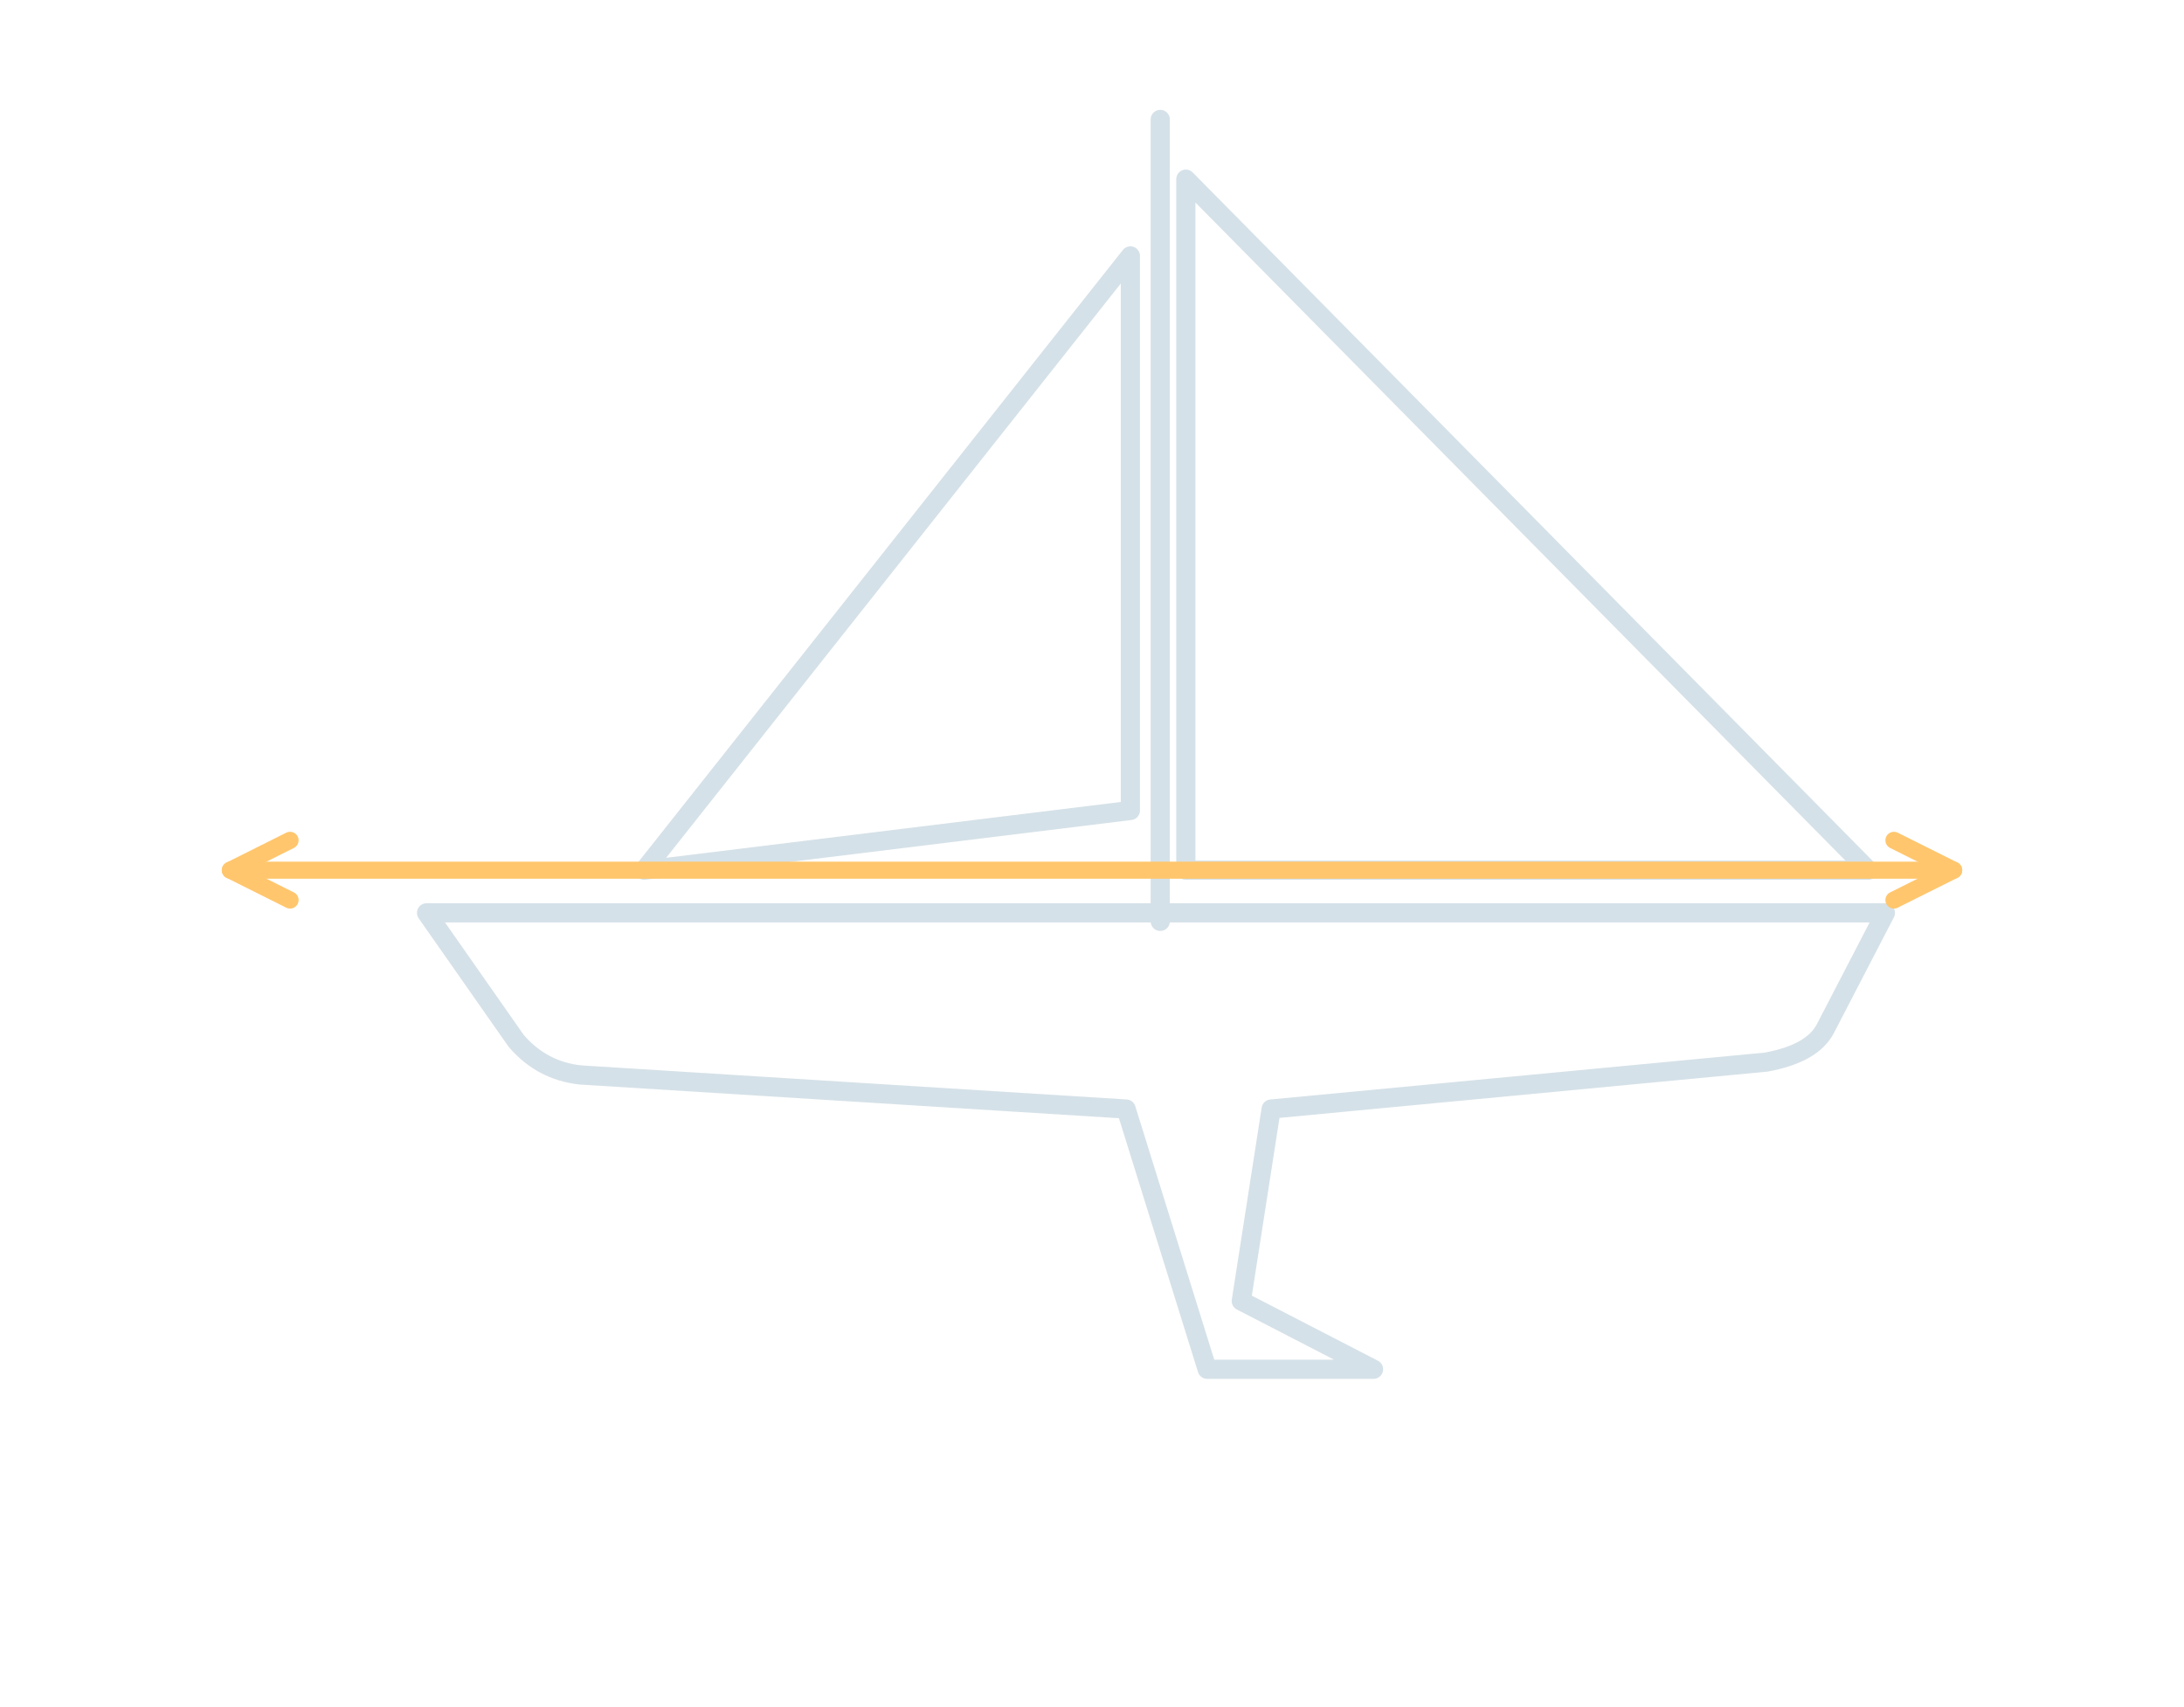
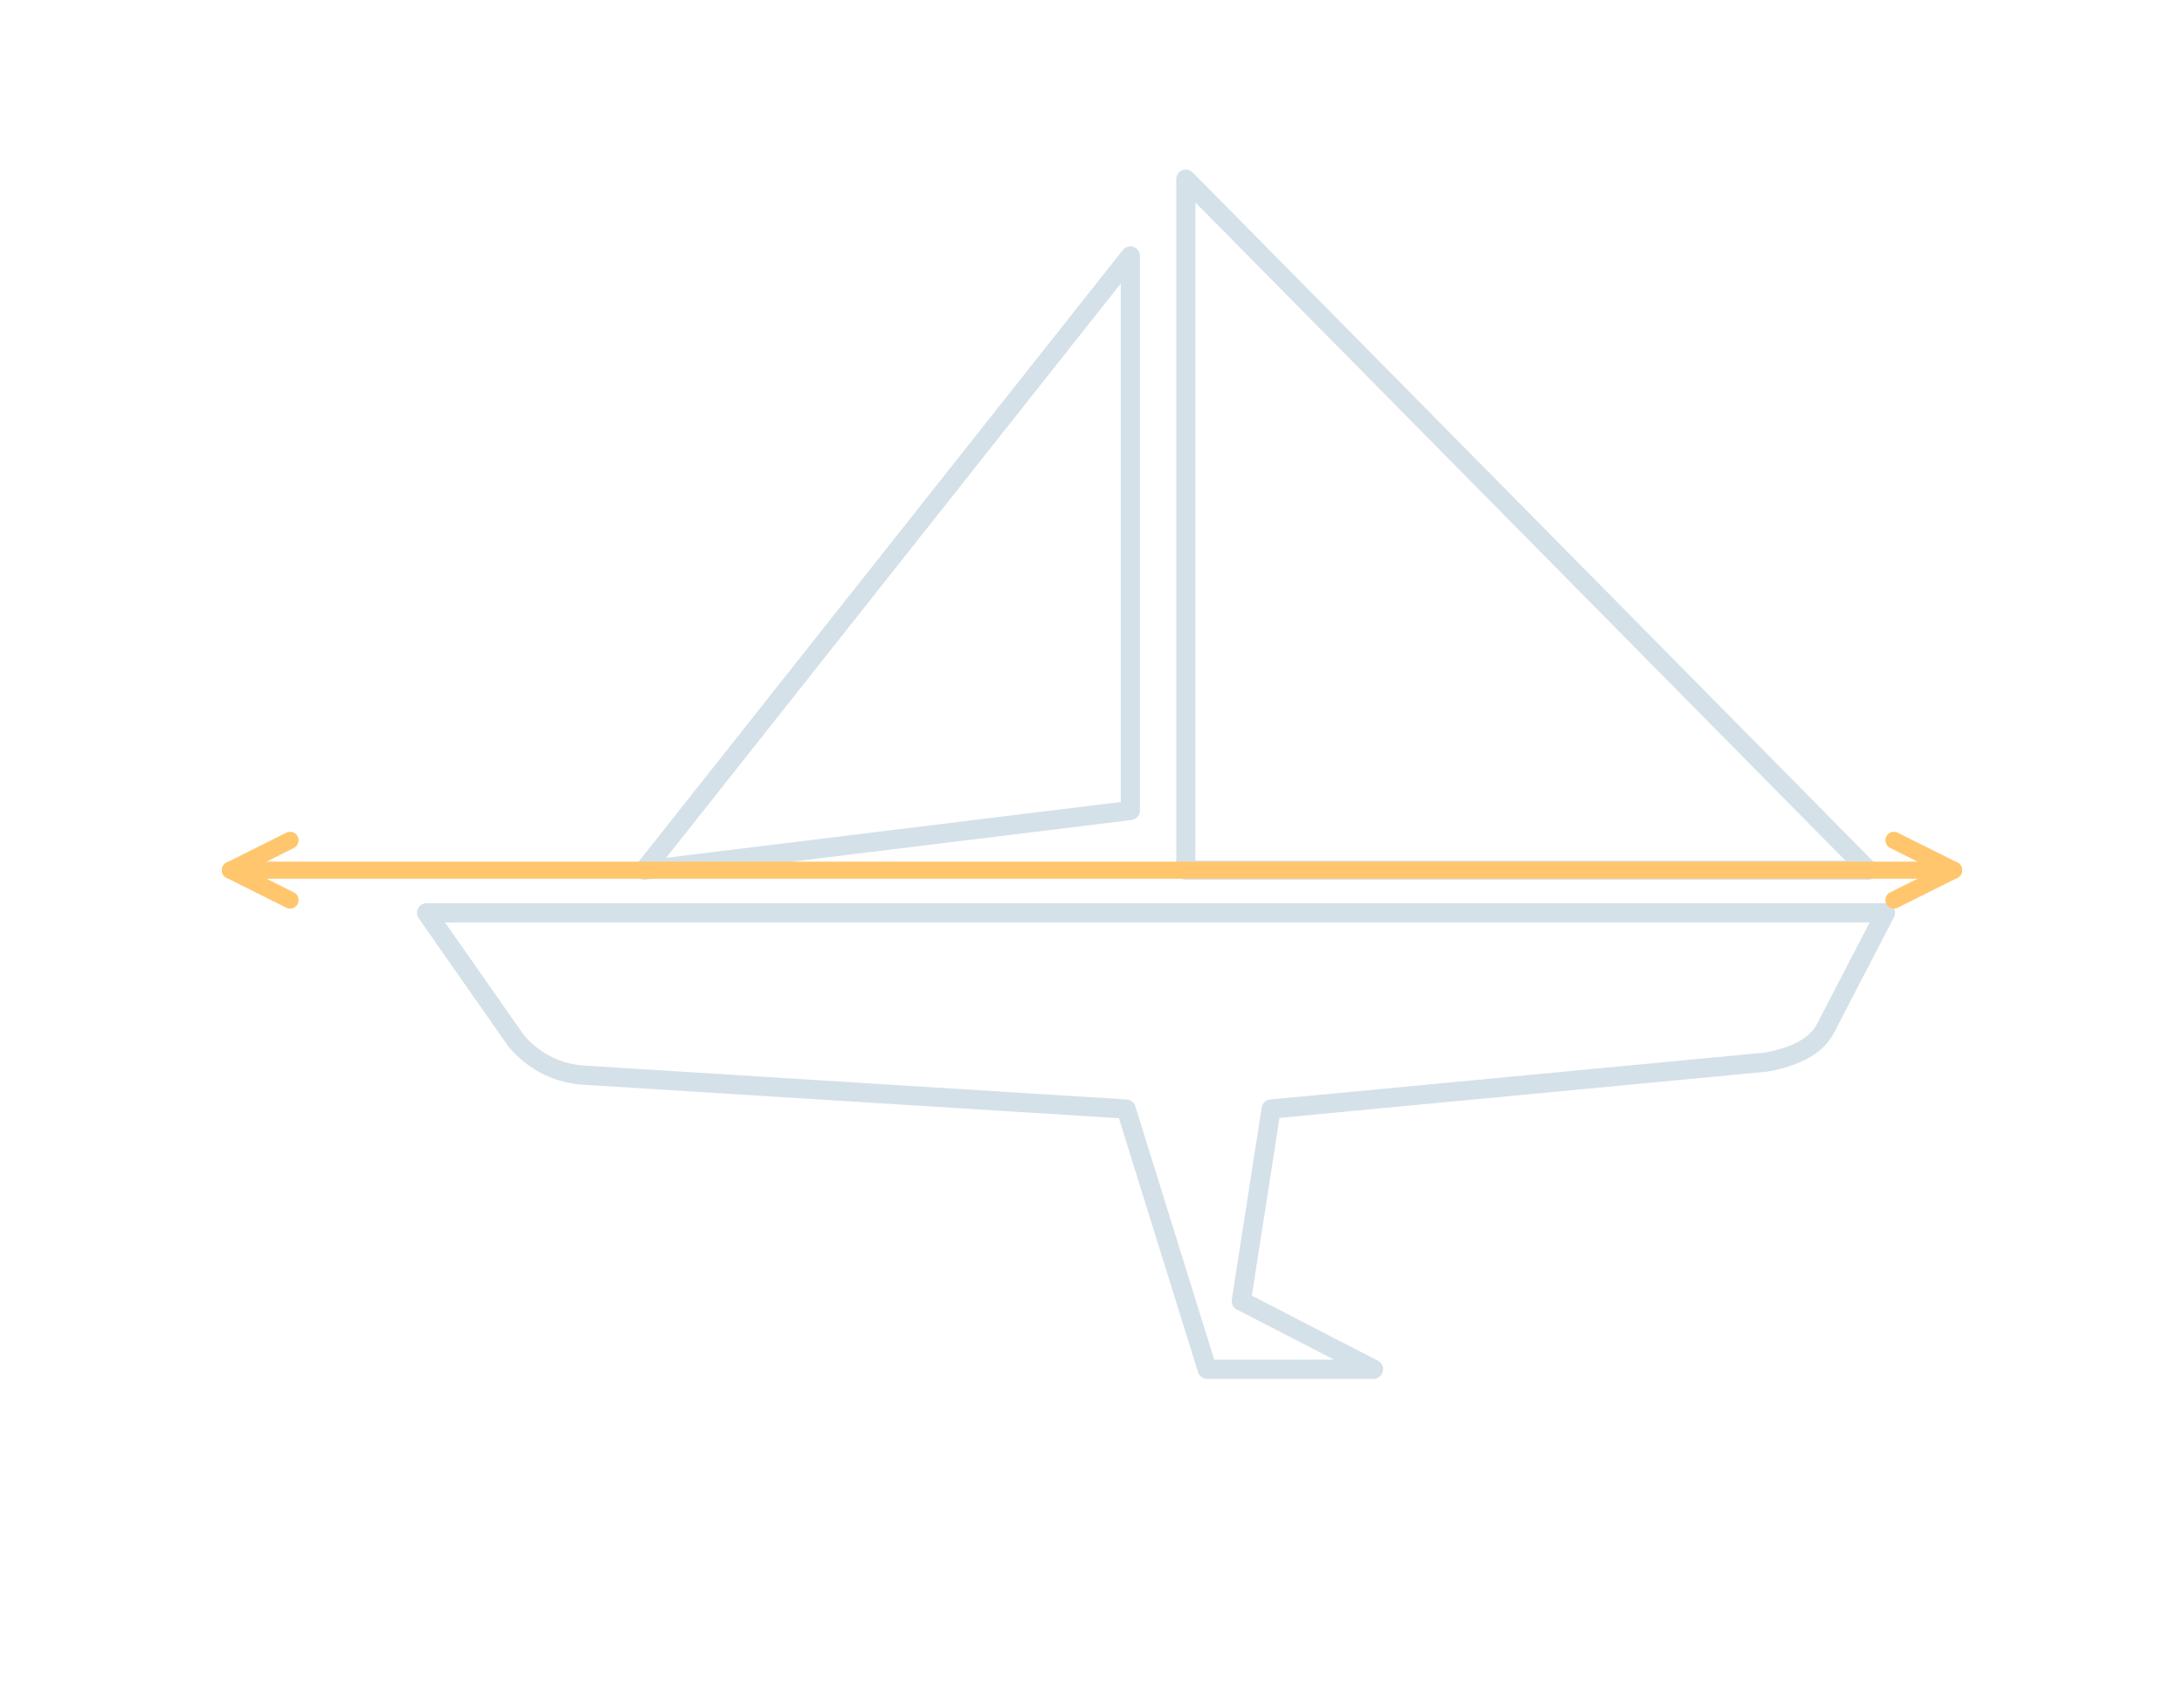
<svg xmlns="http://www.w3.org/2000/svg" viewBox="0 0 512 400" width="512" height="400">
  <g fill="none" stroke="#d5e1e8" stroke-width="4.5" stroke-linecap="round" stroke-linejoin="round">
    <path d="M278 42 L278 204 L438 204 Z" />
    <path d="M265 60 L265 190 L151 204 Z" />
-     <path d="M272 28 L272 216" />
    <path d="M100 214 L442 214 L428 241 Q425 247 414 249 L298 260 L291 305 L322 321 L283 321 L264 260 L136 252 Q127 251 121 244 Z" />
  </g>
  <g fill="none" stroke="#ffc66d" stroke-width="4" stroke-linecap="round" stroke-linejoin="round">
    <path d="M54 204 H458" />
    <path d="M54 204 L68 197 M54 204 L68 211" />
    <path d="M458 204 L444 197 M458 204 L444 211" />
  </g>
</svg>
